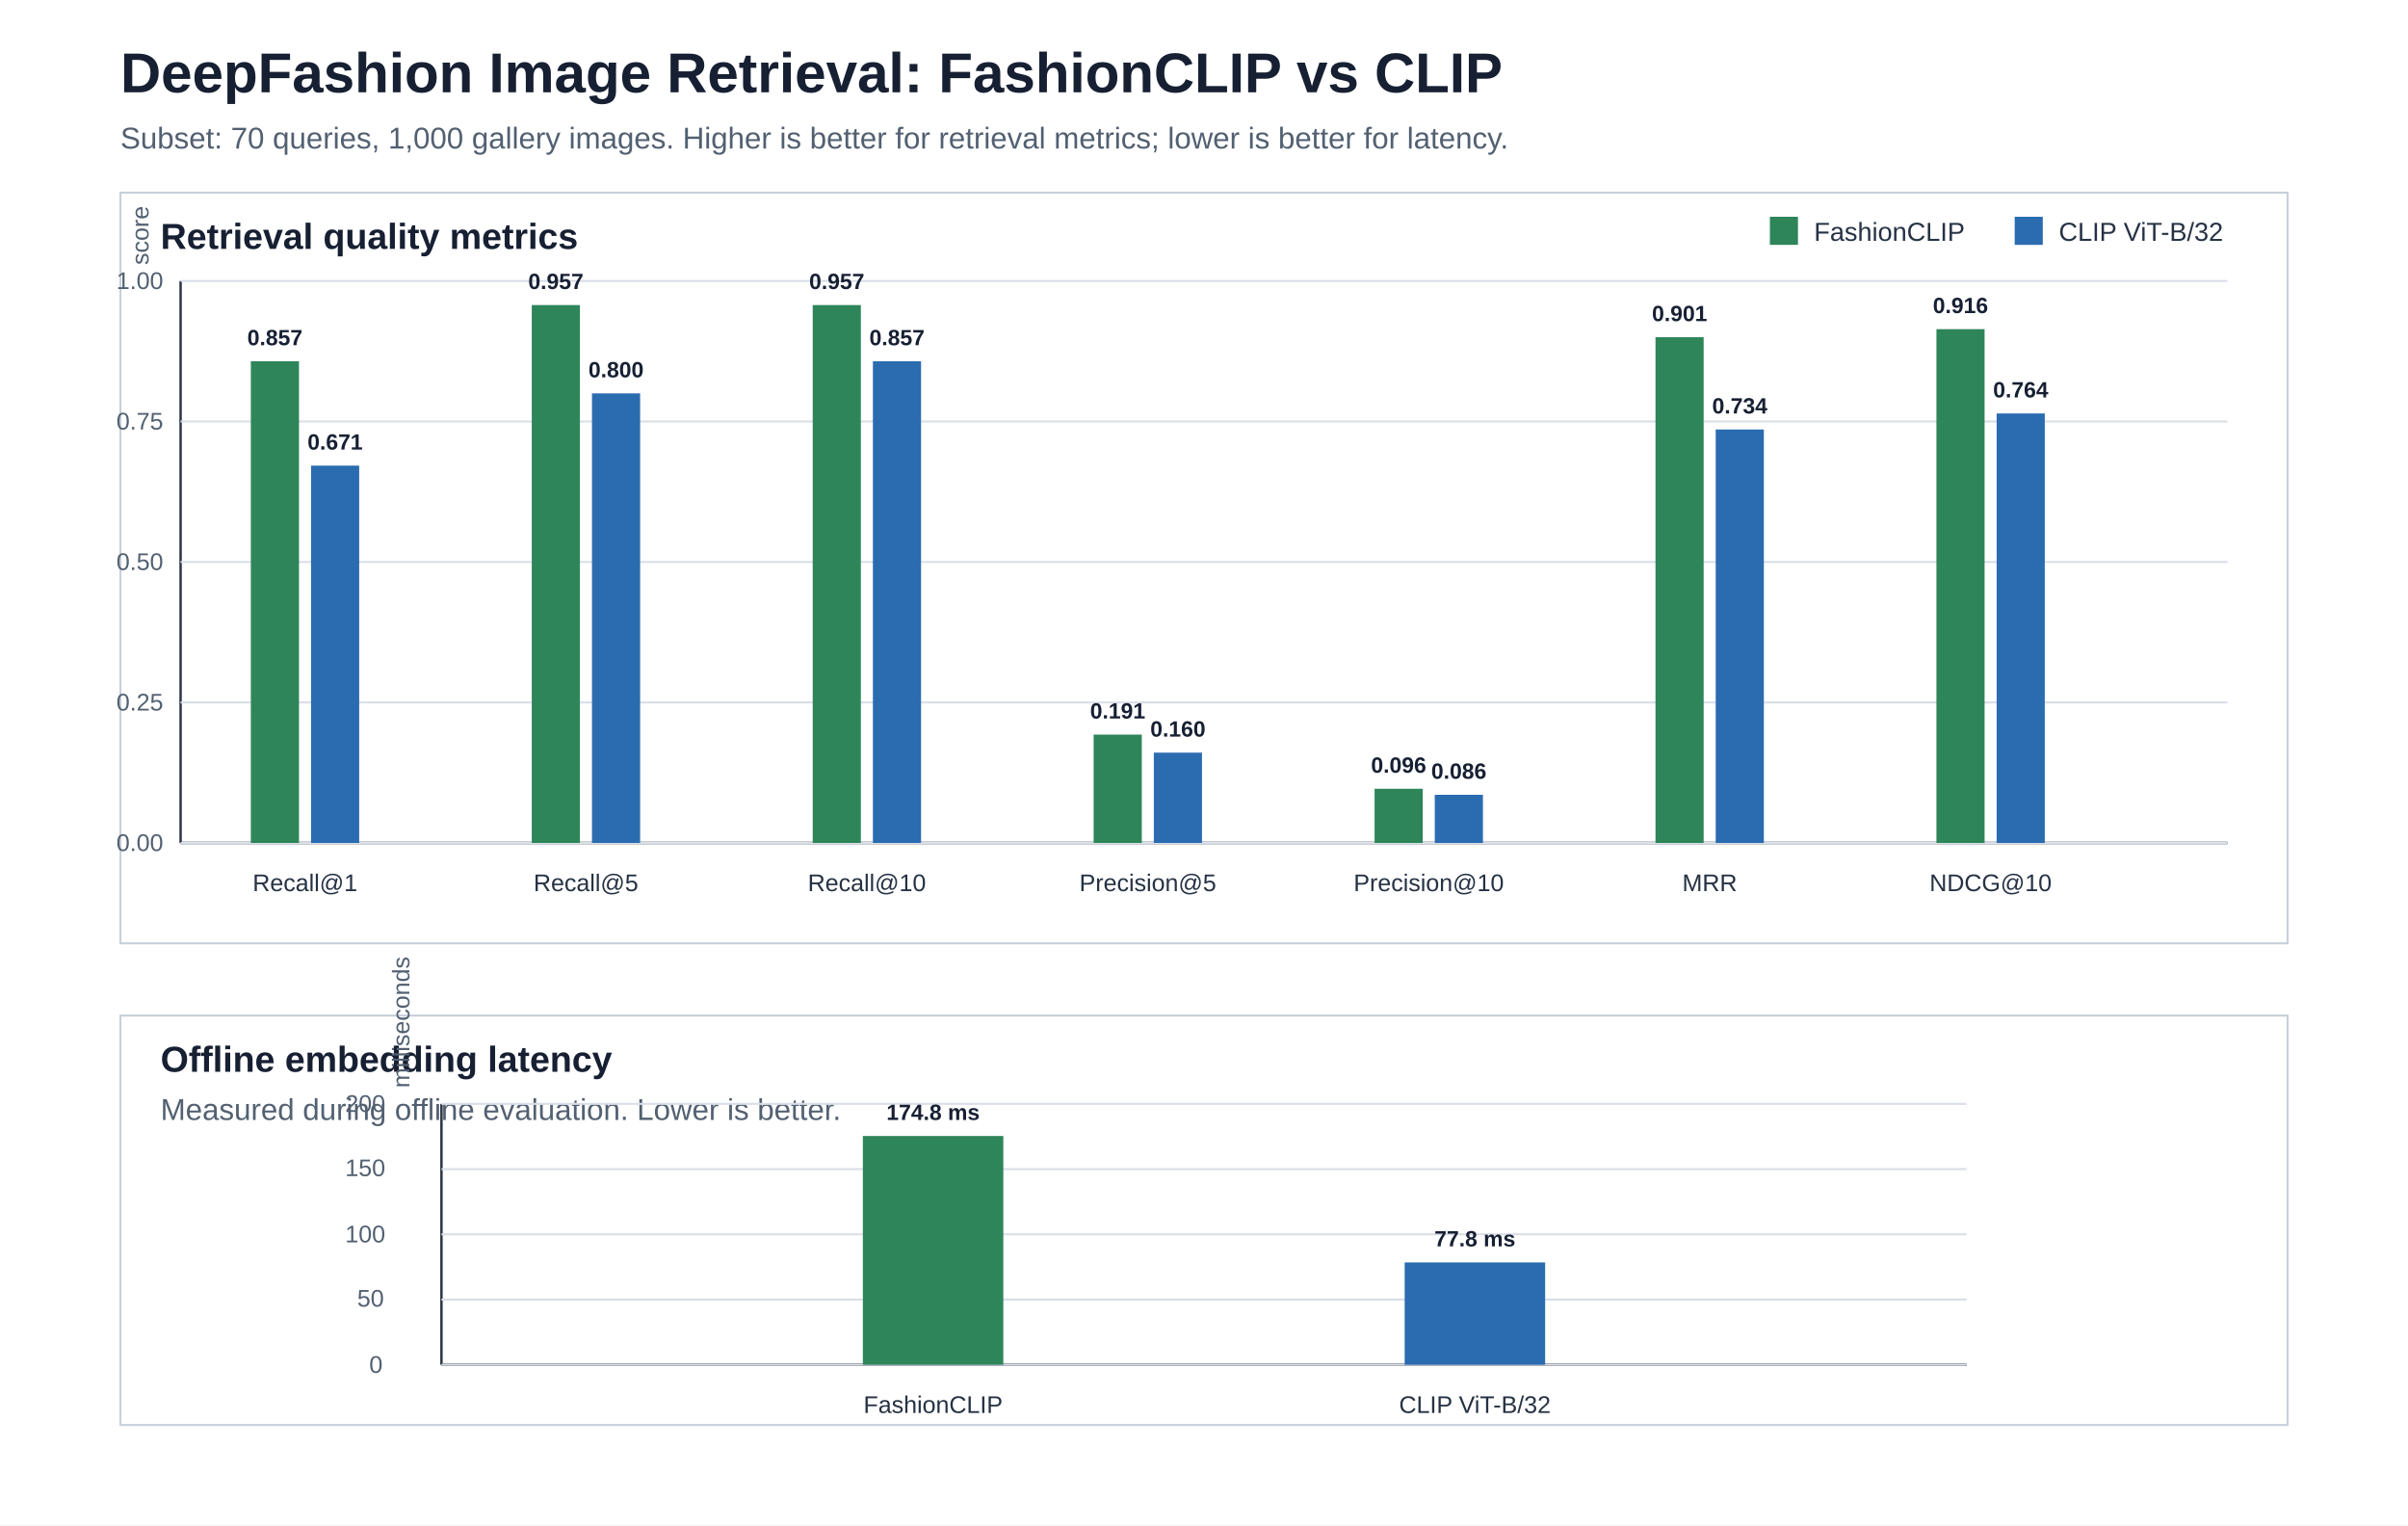
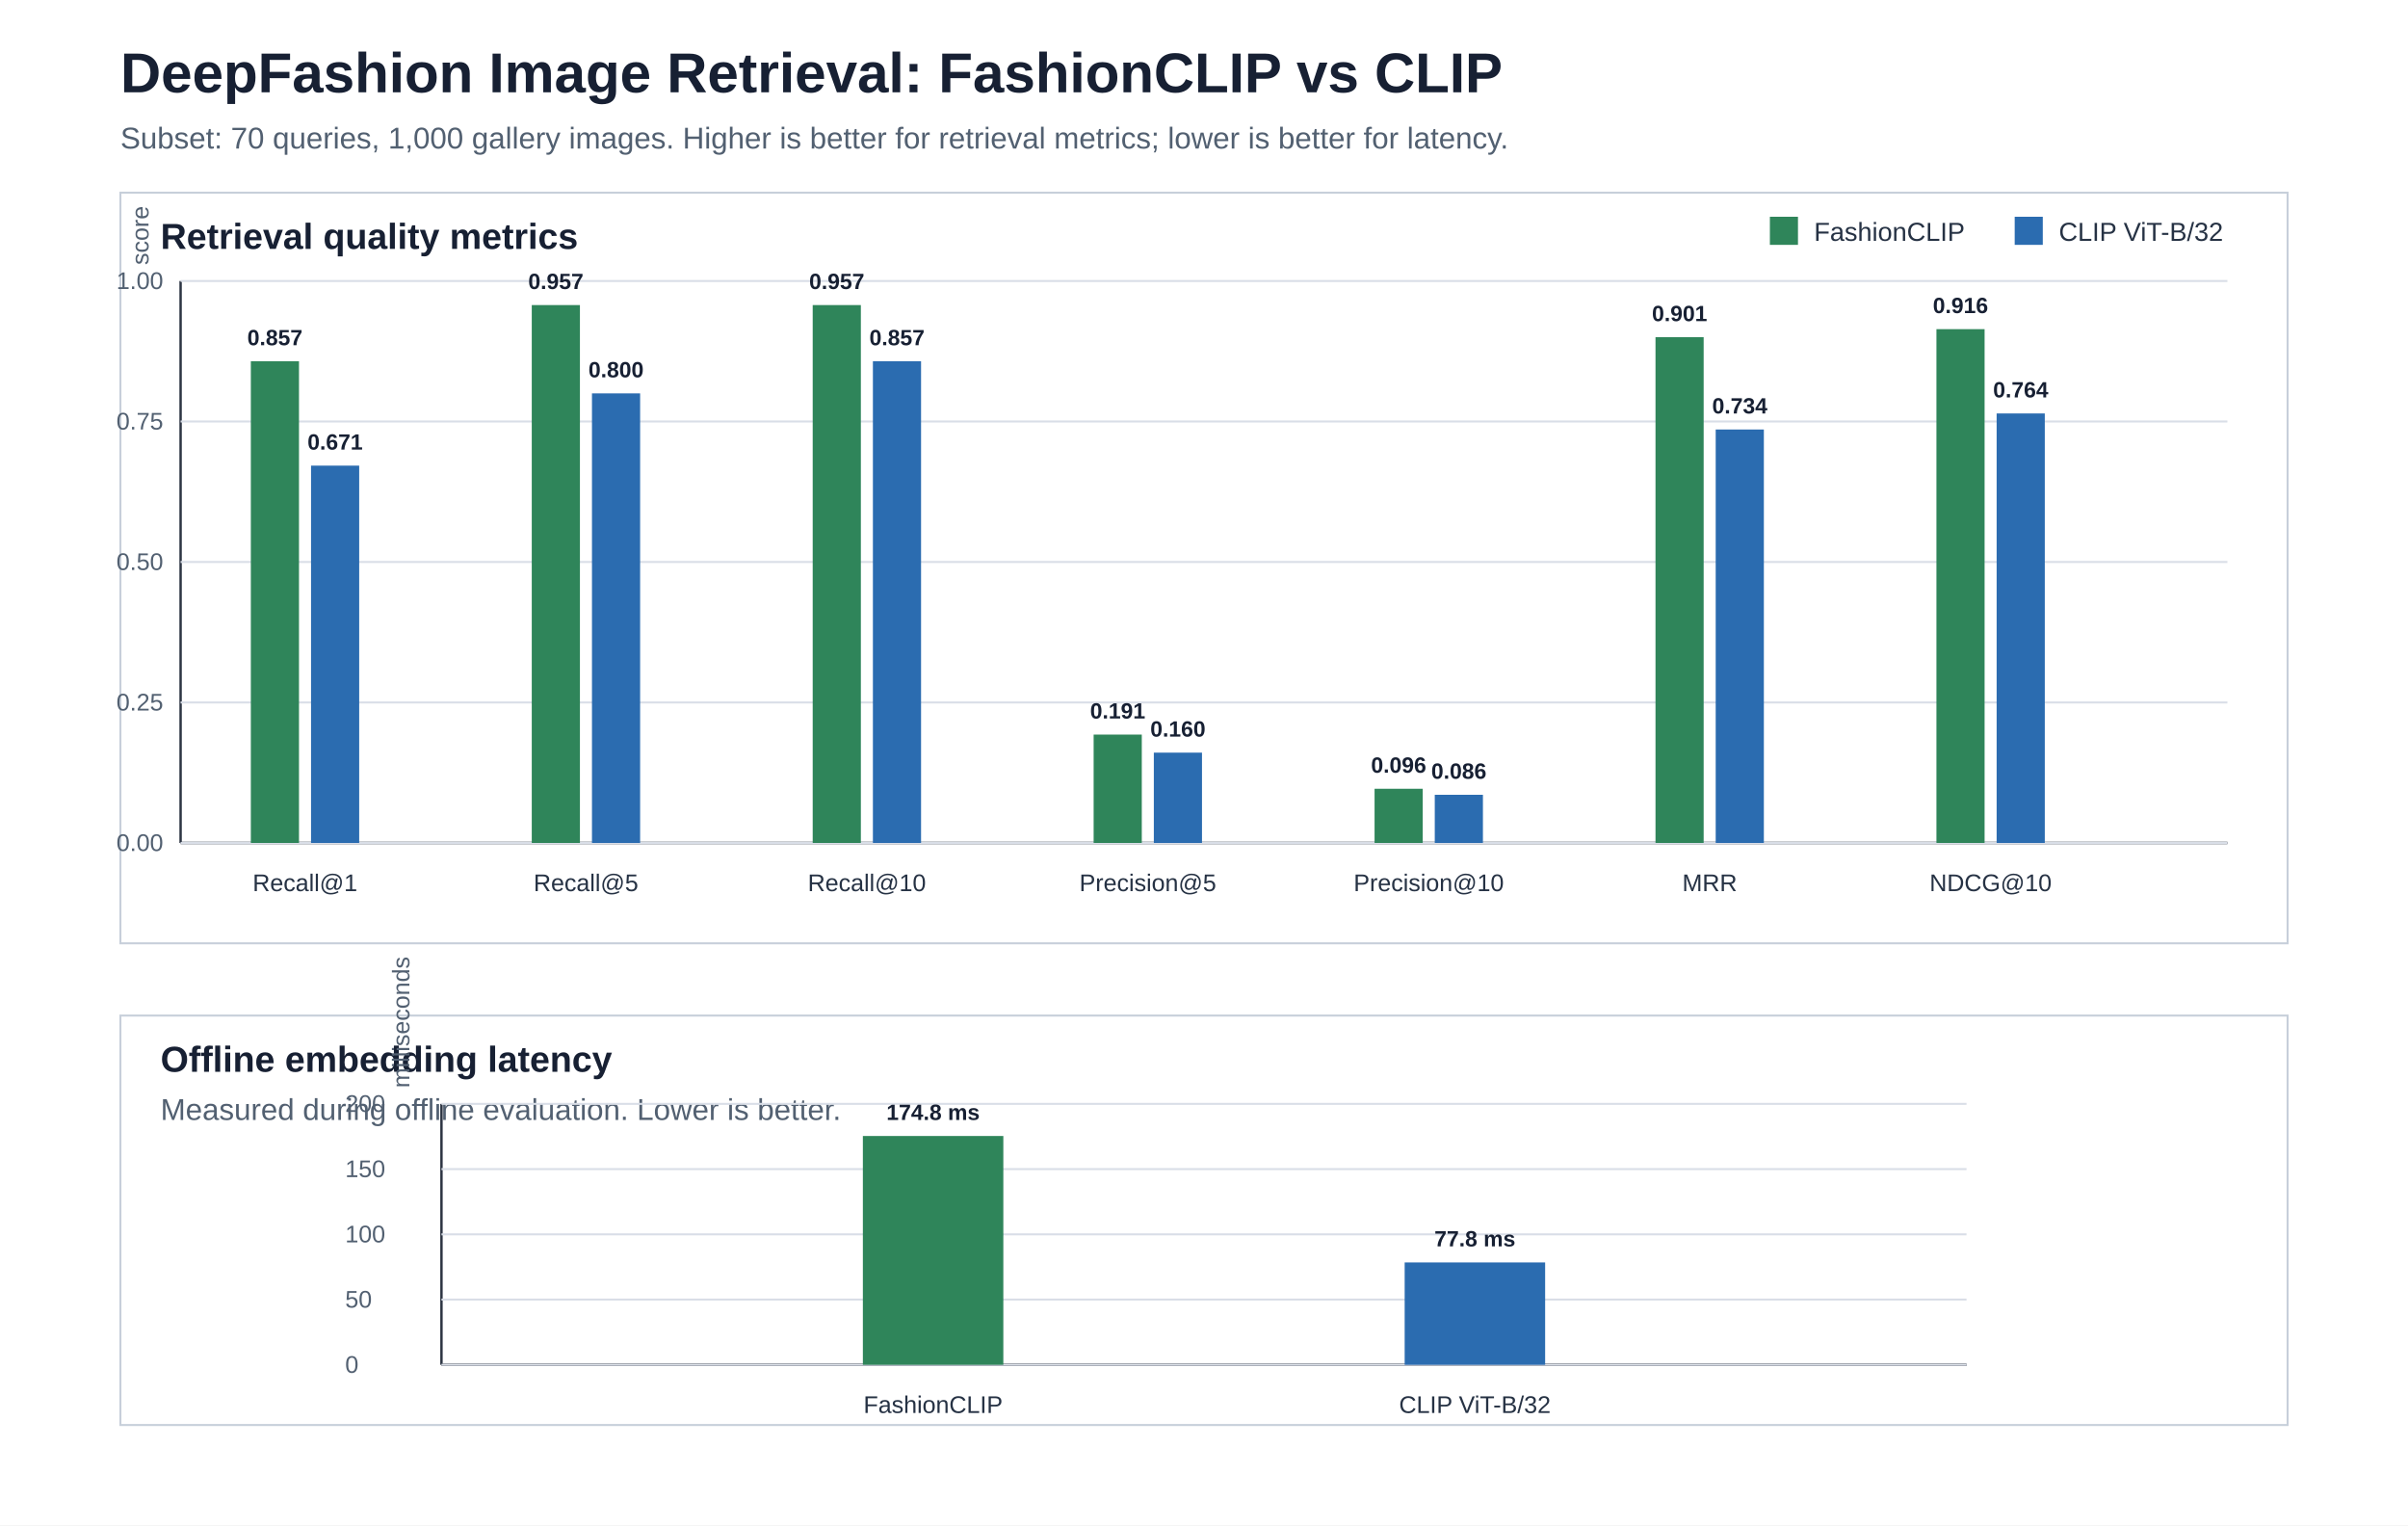
<svg xmlns="http://www.w3.org/2000/svg" width="1200" height="760" viewBox="0 0 1200 760" role="img" aria-labelledby="title desc">
  <defs>
    <style>
      .title { font: 600 28px Arial, sans-serif; fill: #172033; }
      .subtitle { font: 400 15px Arial, sans-serif; fill: #526071; }
      .panel-title { font: 600 18px Arial, sans-serif; fill: #172033; }
      .axis { stroke: #2c3442; stroke-width: 1.2; }
      .grid { stroke: #d9dee7; stroke-width: 1; }
      .tick { font: 400 12px Arial, sans-serif; fill: #526071; }
      .label { font: 500 12px Arial, sans-serif; fill: #263244; }
      .value { font: 600 11px Arial, sans-serif; fill: #172033; }
      .legend { font: 500 13px Arial, sans-serif; fill: #263244; }
      .fashion { fill: #2f855a; }
      .clip { fill: #2b6cb0; }
      .frame { fill: none; stroke: #c7cfda; stroke-width: 1; }
    </style>
  </defs>
  <rect width="1200" height="760" fill="#ffffff" />
  <text x="60" y="46" class="title">DeepFashion Image Retrieval: FashionCLIP vs CLIP</text>
  <text x="60" y="74" class="subtitle">Subset: 70 queries, 1,000 gallery images. Higher is better for retrieval metrics; lower is better for latency.</text>
  <rect x="60" y="96" width="1080" height="374" class="frame" />
  <text x="80" y="124" class="panel-title">Retrieval quality metrics</text>
  <rect x="882" y="108" width="14" height="14" class="fashion" />
  <text x="904" y="120" class="legend">FashionCLIP</text>
  <rect x="1004" y="108" width="14" height="14" class="clip" />
  <text x="1026" y="120" class="legend">CLIP ViT-B/32</text>
  <line x1="90" y1="420" x2="1110" y2="420" class="axis" />
  <line x1="90" y1="140" x2="90" y2="420" class="axis" />
  <line x1="90" y1="420" x2="1110" y2="420" class="grid" />
  <line x1="90" y1="350" x2="1110" y2="350" class="grid" />
  <line x1="90" y1="280" x2="1110" y2="280" class="grid" />
  <line x1="90" y1="210" x2="1110" y2="210" class="grid" />
  <line x1="90" y1="140" x2="1110" y2="140" class="grid" />
  <text x="58" y="424" class="tick">0.00</text>
  <text x="58" y="354" class="tick">0.25</text>
  <text x="58" y="284" class="tick">0.50</text>
  <text x="58" y="214" class="tick">0.75</text>
  <text x="58" y="144" class="tick">1.00</text>
  <text x="74" y="132" class="tick" transform="rotate(-90 74 132)">score</text>
  <g>
    <rect x="125" y="180" width="24" height="240" class="fashion" />
    <rect x="155" y="232" width="24" height="188" class="clip" />
    <text x="137" y="172" text-anchor="middle" class="value">0.857</text>
    <text x="167" y="224" text-anchor="middle" class="value">0.671</text>
    <text x="152" y="444" text-anchor="middle" class="label">Recall@1</text>
  </g>
  <g>
    <rect x="265" y="152" width="24" height="268" class="fashion" />
    <rect x="295" y="196" width="24" height="224" class="clip" />
    <text x="277" y="144" text-anchor="middle" class="value">0.957</text>
    <text x="307" y="188" text-anchor="middle" class="value">0.800</text>
    <text x="292" y="444" text-anchor="middle" class="label">Recall@5</text>
  </g>
  <g>
    <rect x="405" y="152" width="24" height="268" class="fashion" />
    <rect x="435" y="180" width="24" height="240" class="clip" />
    <text x="417" y="144" text-anchor="middle" class="value">0.957</text>
    <text x="447" y="172" text-anchor="middle" class="value">0.857</text>
    <text x="432" y="444" text-anchor="middle" class="label">Recall@10</text>
  </g>
  <g>
    <rect x="545" y="366" width="24" height="54" class="fashion" />
    <rect x="575" y="375" width="24" height="45" class="clip" />
    <text x="557" y="358" text-anchor="middle" class="value">0.191</text>
    <text x="587" y="367" text-anchor="middle" class="value">0.160</text>
    <text x="572" y="444" text-anchor="middle" class="label">Precision@5</text>
  </g>
  <g>
    <rect x="685" y="393" width="24" height="27" class="fashion" />
    <rect x="715" y="396" width="24" height="24" class="clip" />
    <text x="697" y="385" text-anchor="middle" class="value">0.096</text>
    <text x="727" y="388" text-anchor="middle" class="value">0.086</text>
    <text x="712" y="444" text-anchor="middle" class="label">Precision@10</text>
  </g>
  <g>
    <rect x="825" y="168" width="24" height="252" class="fashion" />
    <rect x="855" y="214" width="24" height="206" class="clip" />
    <text x="837" y="160" text-anchor="middle" class="value">0.901</text>
    <text x="867" y="206" text-anchor="middle" class="value">0.734</text>
    <text x="852" y="444" text-anchor="middle" class="label">MRR</text>
  </g>
  <g>
    <rect x="965" y="164" width="24" height="256" class="fashion" />
    <rect x="995" y="206" width="24" height="214" class="clip" />
    <text x="977" y="156" text-anchor="middle" class="value">0.916</text>
    <text x="1007" y="198" text-anchor="middle" class="value">0.764</text>
    <text x="992" y="444" text-anchor="middle" class="label">NDCG@10</text>
  </g>
  <rect x="60" y="506" width="1080" height="204" class="frame" />
  <text x="80" y="534" class="panel-title">Offline embedding latency</text>
  <text x="80" y="558" class="subtitle">Measured during offline evaluation. Lower is better.</text>
  <line x1="220" y1="680" x2="980" y2="680" class="axis" />
  <line x1="220" y1="550" x2="220" y2="680" class="axis" />
  <line x1="220" y1="680" x2="980" y2="680" class="grid" />
+   <text x="172" y="684" class="tick">0</text>
  <line x1="220" y1="647.5" x2="980" y2="647.5" class="grid" />
+   <text x="172" y="651.5" class="tick">50</text>
  <line x1="220" y1="615" x2="980" y2="615" class="grid" />
+   <text x="172" y="619" class="tick">100</text>
  <line x1="220" y1="582.5" x2="980" y2="582.5" class="grid" />
+   <text x="172" y="586.5" class="tick">150</text>
  <line x1="220" y1="550" x2="980" y2="550" class="grid" />
-   <text x="184" y="684" class="tick">0</text>
-   <text x="178" y="651" class="tick">50</text>
-   <text x="172" y="619" class="tick">100</text>
-   <text x="172" y="586" class="tick">150</text>
  <text x="172" y="554" class="tick">200</text>
  <text x="204" y="542" class="tick" transform="rotate(-90 204 542)">milliseconds</text>
  <g>
    <rect x="430" y="566" width="70" height="114" class="fashion" />
    <text x="465" y="558" text-anchor="middle" class="value">174.8 ms</text>
    <text x="465" y="704" text-anchor="middle" class="label">FashionCLIP</text>
  </g>
  <g>
    <rect x="700" y="629" width="70" height="51" class="clip" />
    <text x="735" y="621" text-anchor="middle" class="value">77.8 ms</text>
    <text x="735" y="704" text-anchor="middle" class="label">CLIP ViT-B/32</text>
  </g>
</svg>
